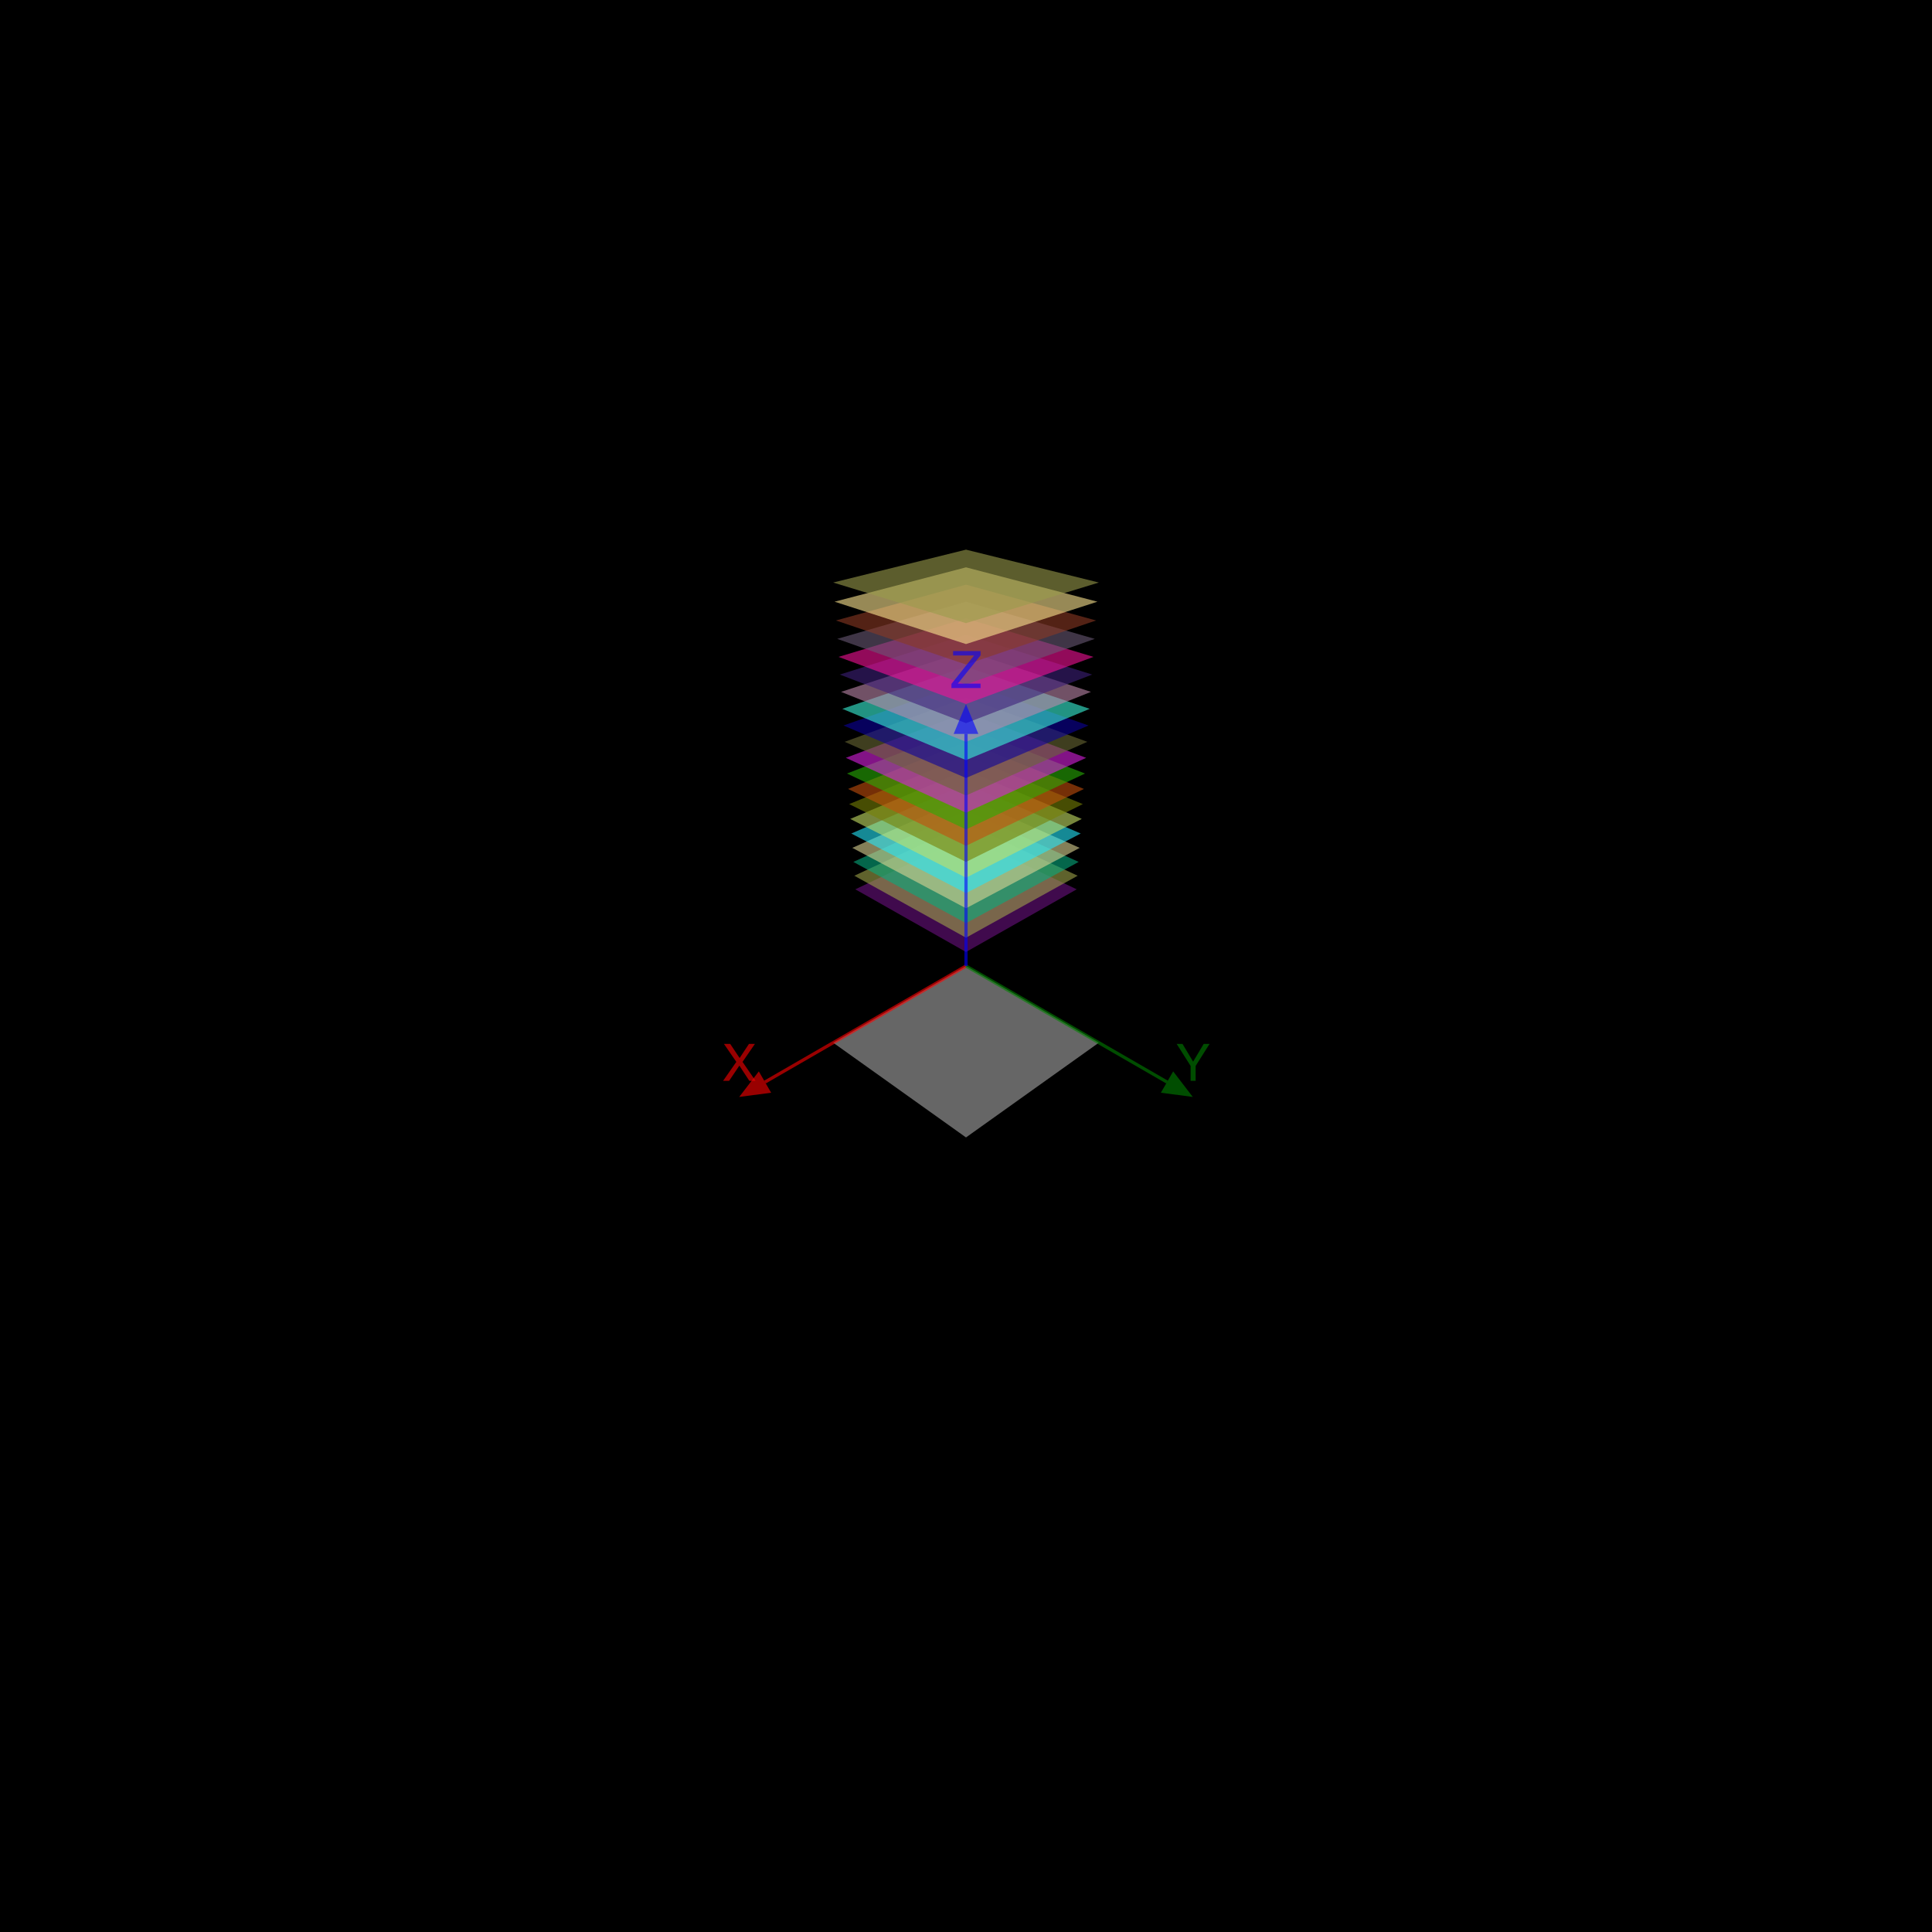
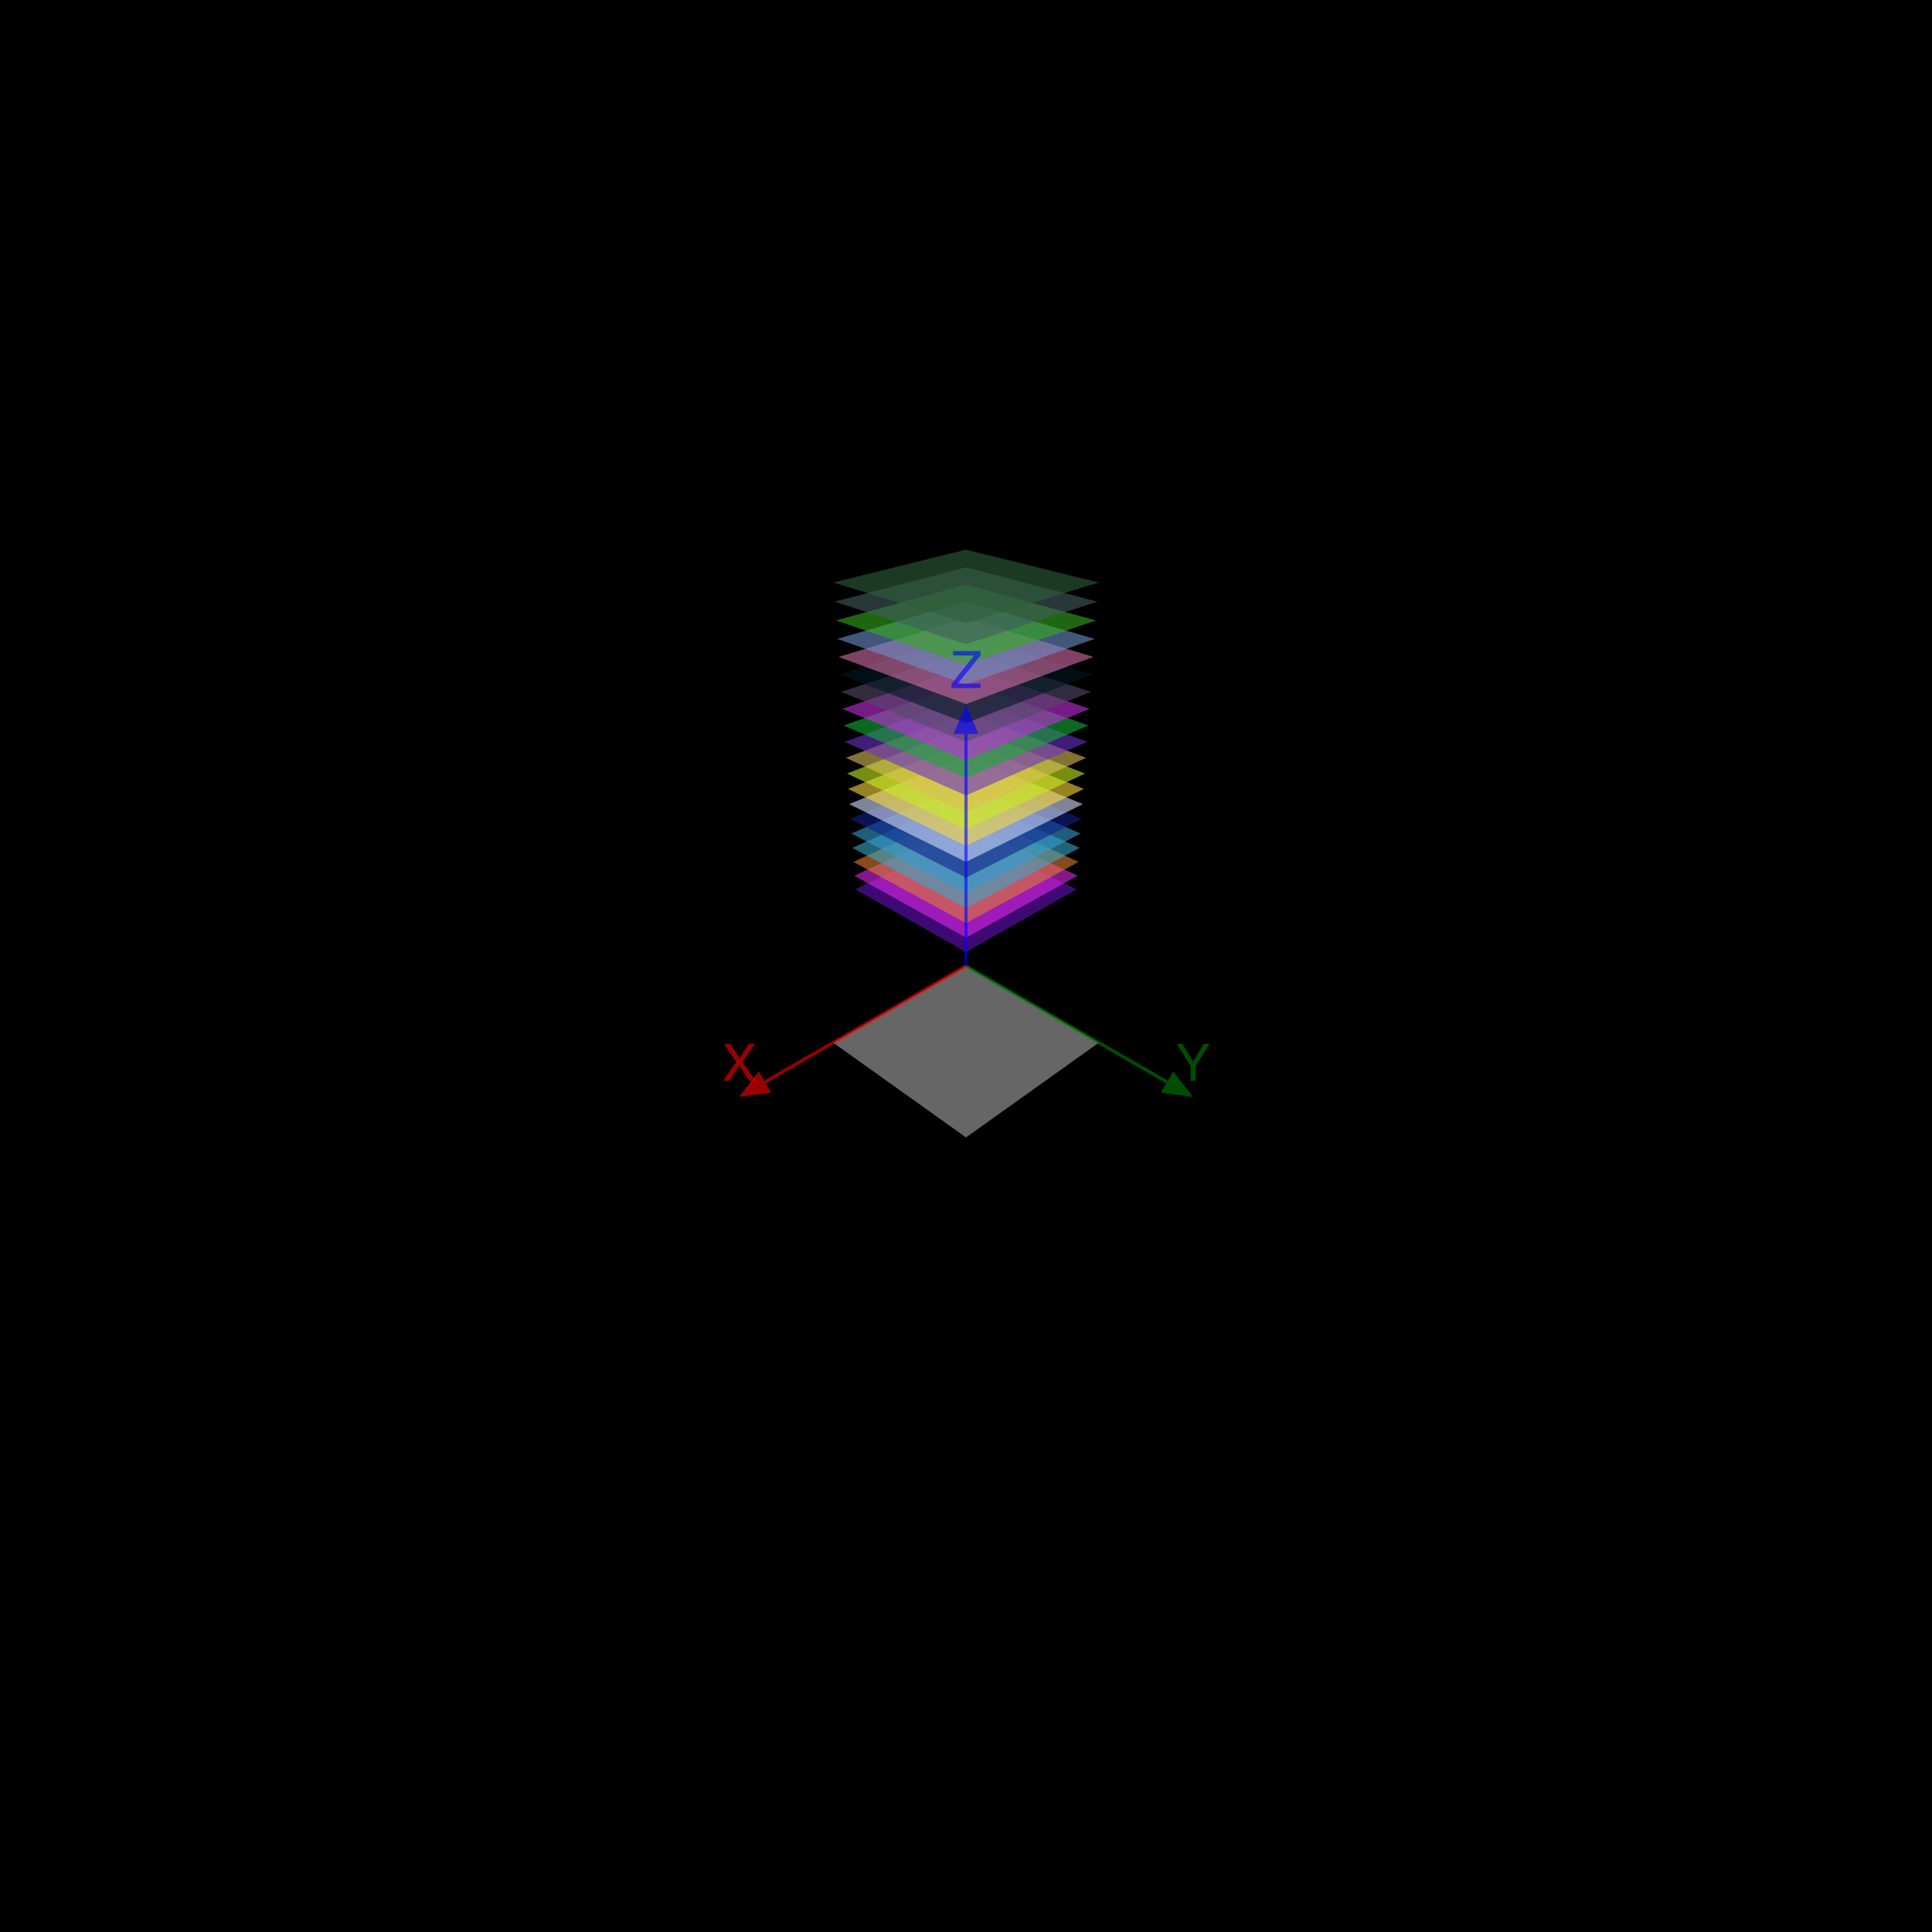
<svg xmlns="http://www.w3.org/2000/svg" xmlns:xlink="http://www.w3.org/1999/xlink" width="600pt" height="600pt" viewBox="0 0 600 600" version="1.1">
  <defs>
    <g>
      <symbol overflow="visible" id="glyph0-0">
        <path style="stroke:none;" d="M 0.516 0 L 0.516 -11.477 L 9.625 -11.477 L 9.625 0 Z M 8.188 -1.438 L 8.188 -10.039 L 1.953 -10.039 L 1.953 -1.438 Z M 8.188 -1.438 " />
      </symbol>
      <symbol overflow="visible" id="glyph0-1">
        <path style="stroke:none;" d="M 2.203 0 L 0.328 0 L 4.438 -5.883 L 0.586 -11.477 L 2.531 -11.477 L 5.461 -7.086 L 8.367 -11.477 L 10.219 -11.477 L 6.367 -5.883 L 10.406 0 L 8.477 0 L 5.383 -4.719 Z M 2.203 0 " />
      </symbol>
      <symbol overflow="visible" id="glyph0-2">
        <path style="stroke:none;" d="M 0.328 -11.477 L 2.141 -11.477 L 5.438 -5.961 L 8.734 -11.477 L 10.555 -11.477 L 6.219 -4.625 L 6.219 0 L 4.664 0 L 4.664 -4.625 Z M 0.328 -11.477 " />
      </symbol>
      <symbol overflow="visible" id="glyph0-3">
        <path style="stroke:none;" d="M 0.367 -1.289 L 7.406 -10.109 L 0.883 -10.109 L 0.883 -11.477 L 9.406 -11.477 L 9.406 -10.141 L 2.328 -1.367 L 9.406 -1.367 L 9.406 0 L 0.367 0 Z M 0.367 -1.289 " />
      </symbol>
    </g>
  </defs>
  <g id="surface119">
    <rect x="0" y="0" width="600" height="600" style="fill:rgb(0%,0%,0%);fill-opacity:1;stroke:none;" />
    <path style=" stroke:none;fill-rule:nonzero;fill:rgb(40%,40%,40%);fill-opacity:1;" d="M 300 300 L 258.746 323.816 L 300 353.242 L 341.254 323.816 Z M 300 300 " />
-     <path style=" stroke:none;fill-rule:nonzero;fill:rgb(41.816%,6.95%,50.42%);fill-opacity:0.6;" d="M 300 259.855 L 265.621 276.184 L 300 295.648 L 334.379 276.184 Z M 300 259.855 " />
-     <path style=" stroke:none;fill-rule:nonzero;fill:rgb(62.18%,63.879%,28.84%);fill-opacity:0.6;" d="M 300 255.848 L 265.316 271.965 L 300 291.211 L 334.684 271.965 Z M 300 255.848 " />
-     <path style=" stroke:none;fill-rule:nonzero;fill:rgb(3.321%,66.859%,48.958%);fill-opacity:0.6;" d="M 300 251.777 L 265.008 267.676 L 300 286.691 L 334.992 267.676 Z M 300 251.777 " />
-     <path style=" stroke:none;fill-rule:nonzero;fill:rgb(86.118%,83.312%,57.501%);fill-opacity:0.6;" d="M 300 247.641 L 264.691 263.309 L 300 282.078 L 335.309 263.309 Z M 300 247.641 " />
-     <path style=" stroke:none;fill-rule:nonzero;fill:rgb(13.771%,89.331%,97.174%);fill-opacity:0.6;" d="M 300 243.43 L 264.371 258.859 L 300 277.371 L 335.629 258.859 Z M 300 243.43 " />
-     <path style=" stroke:none;fill-rule:nonzero;fill:rgb(77.11%,87.526%,39.156%);fill-opacity:0.6;" d="M 300 239.152 L 264.043 254.328 L 300 272.574 L 335.957 254.328 Z M 300 239.152 " />
-     <path style=" stroke:none;fill-rule:nonzero;fill:rgb(46.136%,50.499%,1.877%);fill-opacity:0.6;" d="M 300 234.801 L 263.711 249.719 L 300 267.676 L 336.289 249.719 Z M 300 234.801 " />
-     <path style=" stroke:none;fill-rule:nonzero;fill:rgb(76.425%,30.868%,4.844%);fill-opacity:0.6;" d="M 300 230.379 L 263.371 245.016 L 300 262.676 L 336.629 245.016 Z M 300 230.379 " />
-     <path style=" stroke:none;fill-rule:nonzero;fill:rgb(16.038%,68.068%,2.375%);fill-opacity:0.6;" d="M 300 225.875 L 263.027 240.23 L 300 257.574 L 336.973 240.23 Z M 300 225.875 " />
-     <path style=" stroke:none;fill-rule:nonzero;fill:rgb(85.056%,12.892%,87.776%);fill-opacity:0.6;" d="M 300 221.297 L 262.676 235.352 L 300 252.363 L 337.324 235.352 Z M 300 221.297 " />
-     <path style=" stroke:none;fill-rule:nonzero;fill:rgb(41.621%,40.403%,20.292%);fill-opacity:0.6;" d="M 300 216.637 L 262.316 230.379 L 300 247.043 L 337.684 230.379 Z M 300 216.637 " />
-     <path style=" stroke:none;fill-rule:nonzero;fill:rgb(4.702%,0.914%,60.872%);fill-opacity:0.6;" d="M 300 211.895 L 261.949 225.309 L 300 241.605 L 338.051 225.309 Z M 300 211.895 " />
-     <path style=" stroke:none;fill-rule:nonzero;fill:rgb(22.28%,96.022%,85.105%);fill-opacity:0.6;" d="M 300 207.066 L 261.578 220.137 L 300 236.055 L 338.422 220.137 Z M 300 207.066 " />
-     <path style=" stroke:none;fill-rule:nonzero;fill:rgb(74.114%,53.4%,66.697%);fill-opacity:0.6;" d="M 300 202.152 L 261.195 214.867 L 300 230.379 L 338.805 214.867 Z M 300 202.152 " />
-     <path style=" stroke:none;fill-rule:nonzero;fill:rgb(24.546%,13.046%,47.737%);fill-opacity:0.6;" d="M 300 197.148 L 260.809 209.492 L 300 224.574 L 339.191 209.492 Z M 300 197.148 " />
-     <path style=" stroke:none;fill-rule:nonzero;fill:rgb(95.64%,6.635%,59.212%);fill-opacity:0.6;" d="M 300 192.051 L 260.414 204.004 L 300 218.645 L 339.586 204.004 Z M 300 192.051 " />
-     <path style=" stroke:none;fill-rule:nonzero;fill:rgb(40.986%,34.991%,45.992%);fill-opacity:0.6;" d="M 300 186.863 L 260.008 198.406 L 300 212.574 L 339.992 198.406 Z M 300 186.863 " />
-     <path style=" stroke:none;fill-rule:nonzero;fill:rgb(54.699%,22.231%,13.724%);fill-opacity:0.6;" d="M 300 181.574 L 259.598 192.695 L 300 206.371 L 340.402 192.695 Z M 300 181.574 " />
-     <path style=" stroke:none;fill-rule:nonzero;fill:rgb(98.464%,89.912%,56.146%);fill-opacity:0.6;" d="M 300 176.191 L 259.176 186.863 L 300 200.02 L 340.824 186.863 Z M 300 176.191 " />
-     <path style=" stroke:none;fill-rule:nonzero;fill:rgb(60.191%,60.988%,29.673%);fill-opacity:0.6;" d="M 300 170.699 L 258.746 180.91 L 300 193.52 L 341.254 180.91 Z M 300 170.699 " />
+     <path style=" stroke:none;fill-rule:nonzero;fill:rgb(41.604%,5.735%,76.252%);fill-opacity:0.6;" d="M 300 259.855 L 265.621 276.184 L 300 295.648 L 334.379 276.184 Z M 300 259.855 " />
+     <path style=" stroke:none;fill-rule:nonzero;fill:rgb(86.809%,15.317%,90.66%);fill-opacity:0.6;" d="M 300 255.848 L 265.316 271.965 L 300 291.211 L 334.684 271.965 Z M 300 255.848 " />
+     <path style=" stroke:none;fill-rule:nonzero;fill:rgb(88.138%,48.385%,18.304%);fill-opacity:0.6;" d="M 300 251.777 L 265.008 267.676 L 300 286.691 L 334.992 267.676 Z M 300 251.777 " />
+     <path style=" stroke:none;fill-rule:nonzero;fill:rgb(22.817%,66.385%,77.184%);fill-opacity:0.6;" d="M 300 247.641 L 264.691 263.309 L 300 282.078 L 335.309 263.309 Z M 300 247.641 " />
+     <path style=" stroke:none;fill-rule:nonzero;fill:rgb(19.509%,61.357%,80.789%);fill-opacity:0.6;" d="M 300 243.43 L 264.371 258.859 L 300 277.371 L 335.629 258.859 Z M 300 243.43 " />
+     <path style=" stroke:none;fill-rule:nonzero;fill:rgb(6.983%,13.311%,54.364%);fill-opacity:0.6;" d="M 300 239.152 L 264.043 254.328 L 300 272.574 L 335.957 254.328 Z M 300 239.152 " />
+     <path style=" stroke:none;fill-rule:nonzero;fill:rgb(83.249%,86.243%,99.087%);fill-opacity:0.6;" d="M 300 234.801 L 263.711 249.719 L 300 267.676 L 336.289 249.719 Z M 300 234.801 " />
+     <path style=" stroke:none;fill-rule:nonzero;fill:rgb(96.572%,84.695%,23.001%);fill-opacity:0.6;" d="M 300 230.379 L 263.371 245.016 L 300 262.676 L 336.629 245.016 Z M 300 230.379 " />
+     <path style=" stroke:none;fill-rule:nonzero;fill:rgb(77.465%,92.771%,12.576%);fill-opacity:0.6;" d="M 300 225.875 L 263.027 240.23 L 300 257.574 L 336.973 240.23 Z M 300 225.875 " />
+     <path style=" stroke:none;fill-rule:nonzero;fill:rgb(85.733%,74.597%,33.48%);fill-opacity:0.6;" d="M 300 221.297 L 262.676 235.352 L 300 252.363 L 337.324 235.352 Z M 300 221.297 " />
+     <path style=" stroke:none;fill-rule:nonzero;fill:rgb(42.765%,19.189%,78.412%);fill-opacity:0.6;" d="M 300 216.637 L 262.316 230.379 L 300 247.043 L 337.684 230.379 Z M 300 216.637 " />
+     <path style=" stroke:none;fill-rule:nonzero;fill:rgb(7.651%,66.876%,21.238%);fill-opacity:0.6;" d="M 300 211.895 L 261.949 225.309 L 300 241.605 L 338.051 225.309 Z M 300 211.895 " />
+     <path style=" stroke:none;fill-rule:nonzero;fill:rgb(77.274%,18.012%,86.909%);fill-opacity:0.6;" d="M 300 207.066 L 261.578 220.137 L 300 236.055 L 338.422 220.137 Z M 300 207.066 " />
+     <path style=" stroke:none;fill-rule:nonzero;fill:rgb(33.711%,28.233%,42.01%);fill-opacity:0.6;" d="M 300 202.152 L 261.195 214.867 L 300 230.379 L 338.805 214.867 Z M 300 202.152 " />
+     <path style=" stroke:none;fill-rule:nonzero;fill:rgb(0.314%,9.858%,12.695%);fill-opacity:0.6;" d="M 300 197.148 L 260.809 209.492 L 300 224.574 L 339.191 209.492 Z M 300 197.148 " />
+     <path style=" stroke:none;fill-rule:nonzero;fill:rgb(82.758%,43.7%,65.696%);fill-opacity:0.6;" d="M 300 192.051 L 260.414 204.004 L 300 218.645 L 339.586 204.004 Z M 300 192.051 " />
+     <path style=" stroke:none;fill-rule:nonzero;fill:rgb(42.316%,56.803%,78.702%);fill-opacity:0.6;" d="M 300 186.863 L 260.008 198.406 L 300 212.574 L 339.992 198.406 Z M 300 186.863 " />
+     <path style=" stroke:none;fill-rule:nonzero;fill:rgb(19.615%,67.437%,10.424%);fill-opacity:0.6;" d="M 300 181.574 L 259.598 192.695 L 300 206.371 L 340.402 192.695 Z M 300 181.574 " />
+     <path style=" stroke:none;fill-rule:nonzero;fill:rgb(26.088%,36.079%,36.439%);fill-opacity:0.6;" d="M 300 176.191 L 259.176 186.863 L 300 200.02 L 340.824 186.863 Z M 300 176.191 " />
+     <path style=" stroke:none;fill-rule:nonzero;fill:rgb(18.349%,37.278%,23.668%);fill-opacity:0.6;" d="M 300 170.699 L 258.746 180.91 L 300 193.52 L 341.254 180.91 Z M 300 170.699 " />
    <path style="fill:none;stroke-width:1;stroke-linecap:butt;stroke-linejoin:miter;stroke:rgb(100%,0%,0%);stroke-opacity:0.6;stroke-miterlimit:10;" d="M 300 300 L 237.57 336.043 " />
    <path style=" stroke:none;fill-rule:nonzero;fill:rgb(100%,0%,0%);fill-opacity:0.6;" d="M 239.484 339.355 L 229.57 340.664 L 235.66 332.73 " />
    <g style="fill:rgb(100%,0%,0%);fill-opacity:0.6;">
      <use xlink:href="#glyph0-1" x="224.235" y="335.662" />
    </g>
    <path style="fill:none;stroke-width:1;stroke-linecap:butt;stroke-linejoin:miter;stroke:rgb(0%,50.196%,0%);stroke-opacity:0.6;stroke-miterlimit:10;" d="M 300 300 L 362.43 336.043 " />
    <path style=" stroke:none;fill-rule:nonzero;fill:rgb(0%,50.196%,0%);fill-opacity:0.6;" d="M 364.34 332.73 L 370.43 340.664 L 360.516 339.355 " />
    <g style="fill:rgb(0%,50.196%,0%);fill-opacity:0.6;">
      <use xlink:href="#glyph0-2" x="365.093" y="335.662" />
    </g>
    <path style="fill:none;stroke-width:1;stroke-linecap:butt;stroke-linejoin:miter;stroke:rgb(0%,0%,100%);stroke-opacity:0.6;stroke-miterlimit:10;" d="M 300 300 L 300 227.914 " />
    <path style=" stroke:none;fill-rule:nonzero;fill:rgb(0%,0%,100%);fill-opacity:0.6;" d="M 296.172 227.914 L 300 218.676 L 303.828 227.914 " />
    <g style="fill:rgb(0%,0%,100%);fill-opacity:0.6;">
      <use xlink:href="#glyph0-3" x="295.113" y="213.676" />
    </g>
  </g>
</svg>
